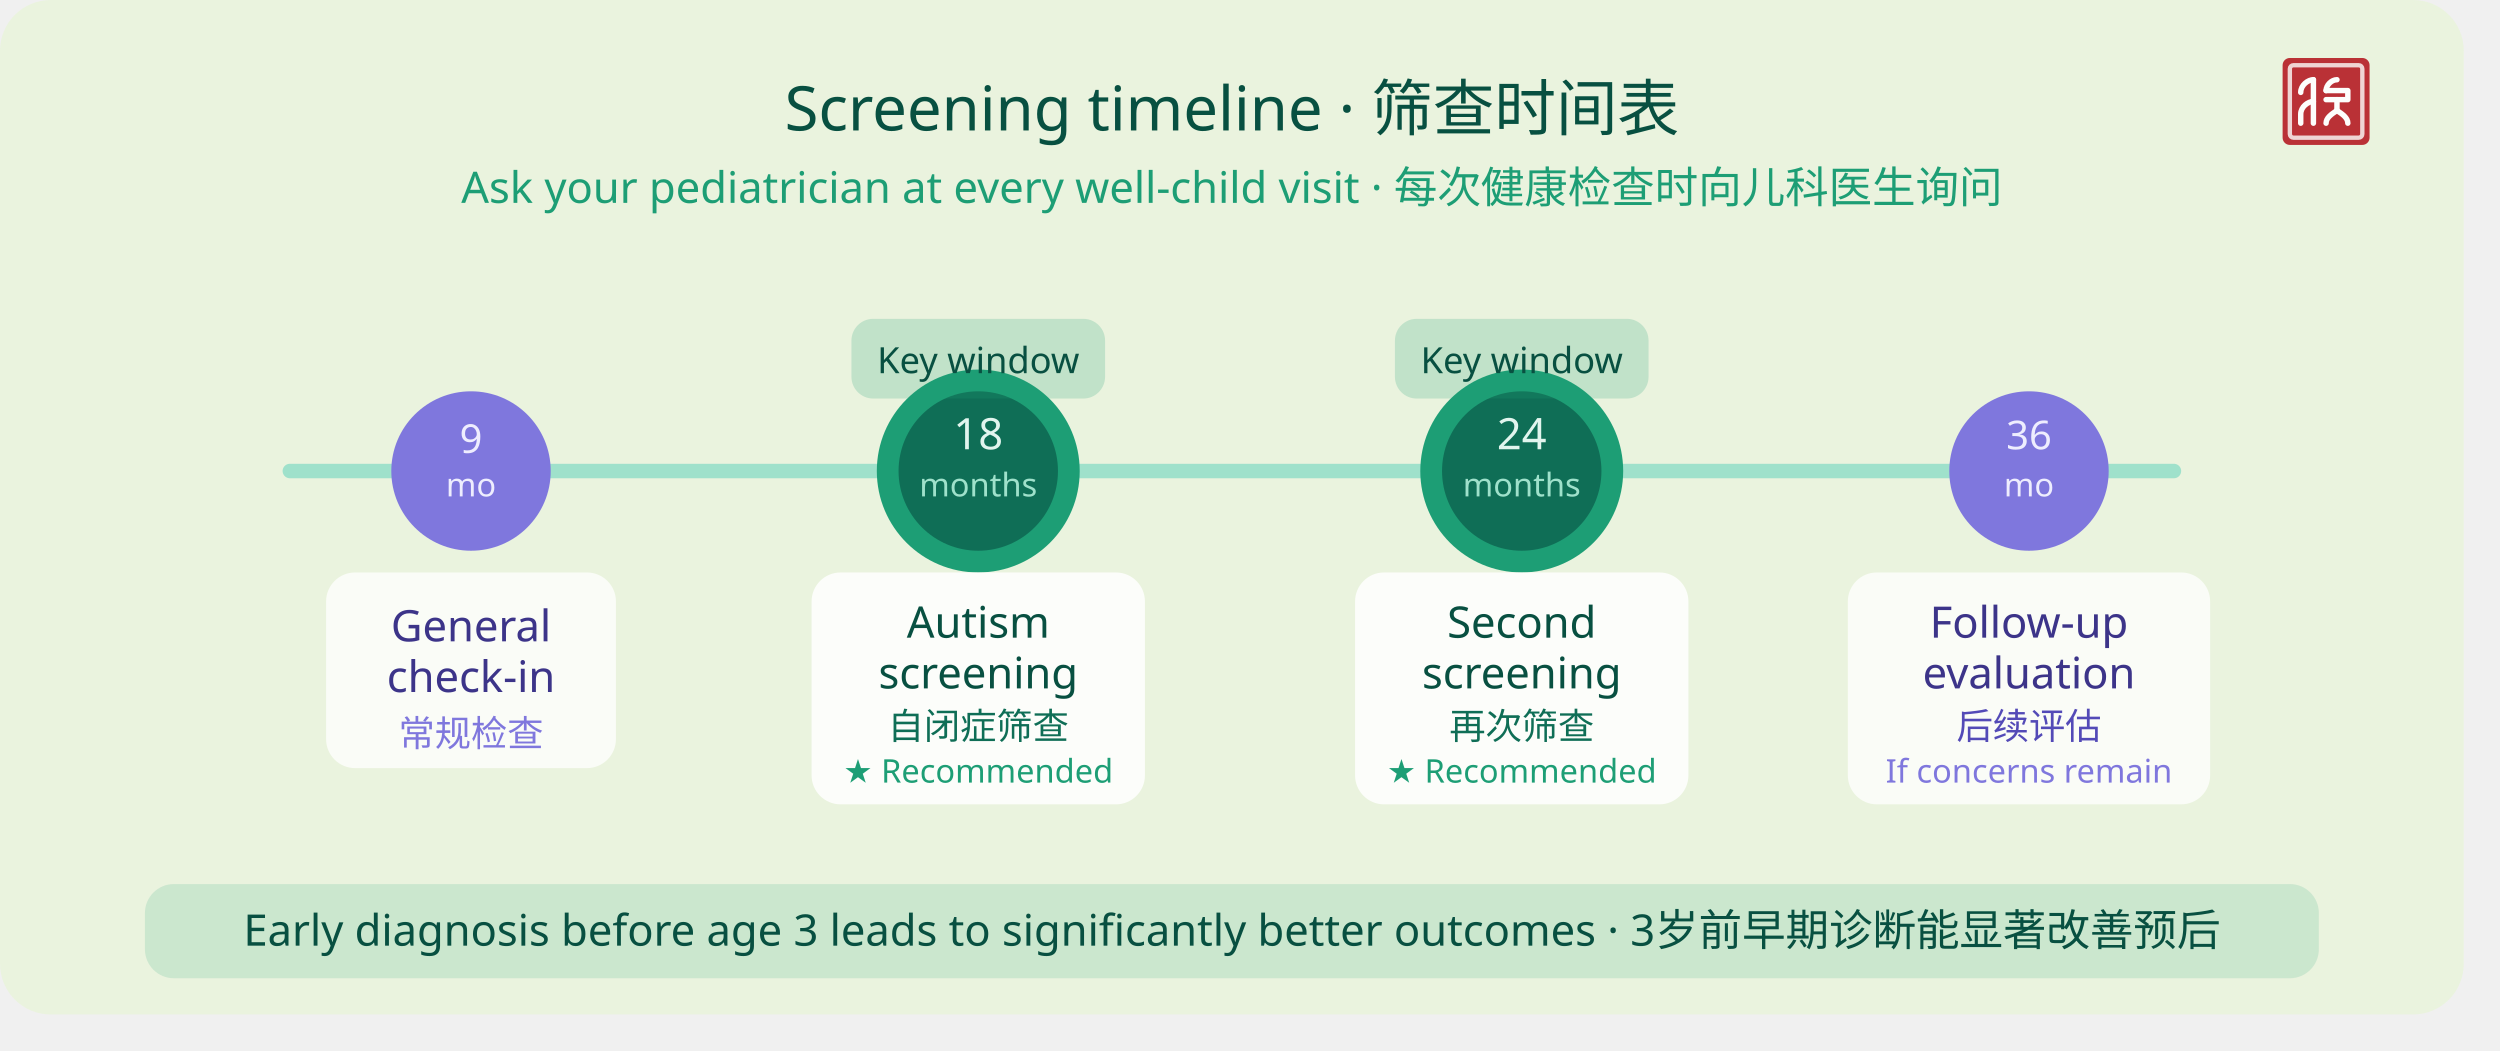
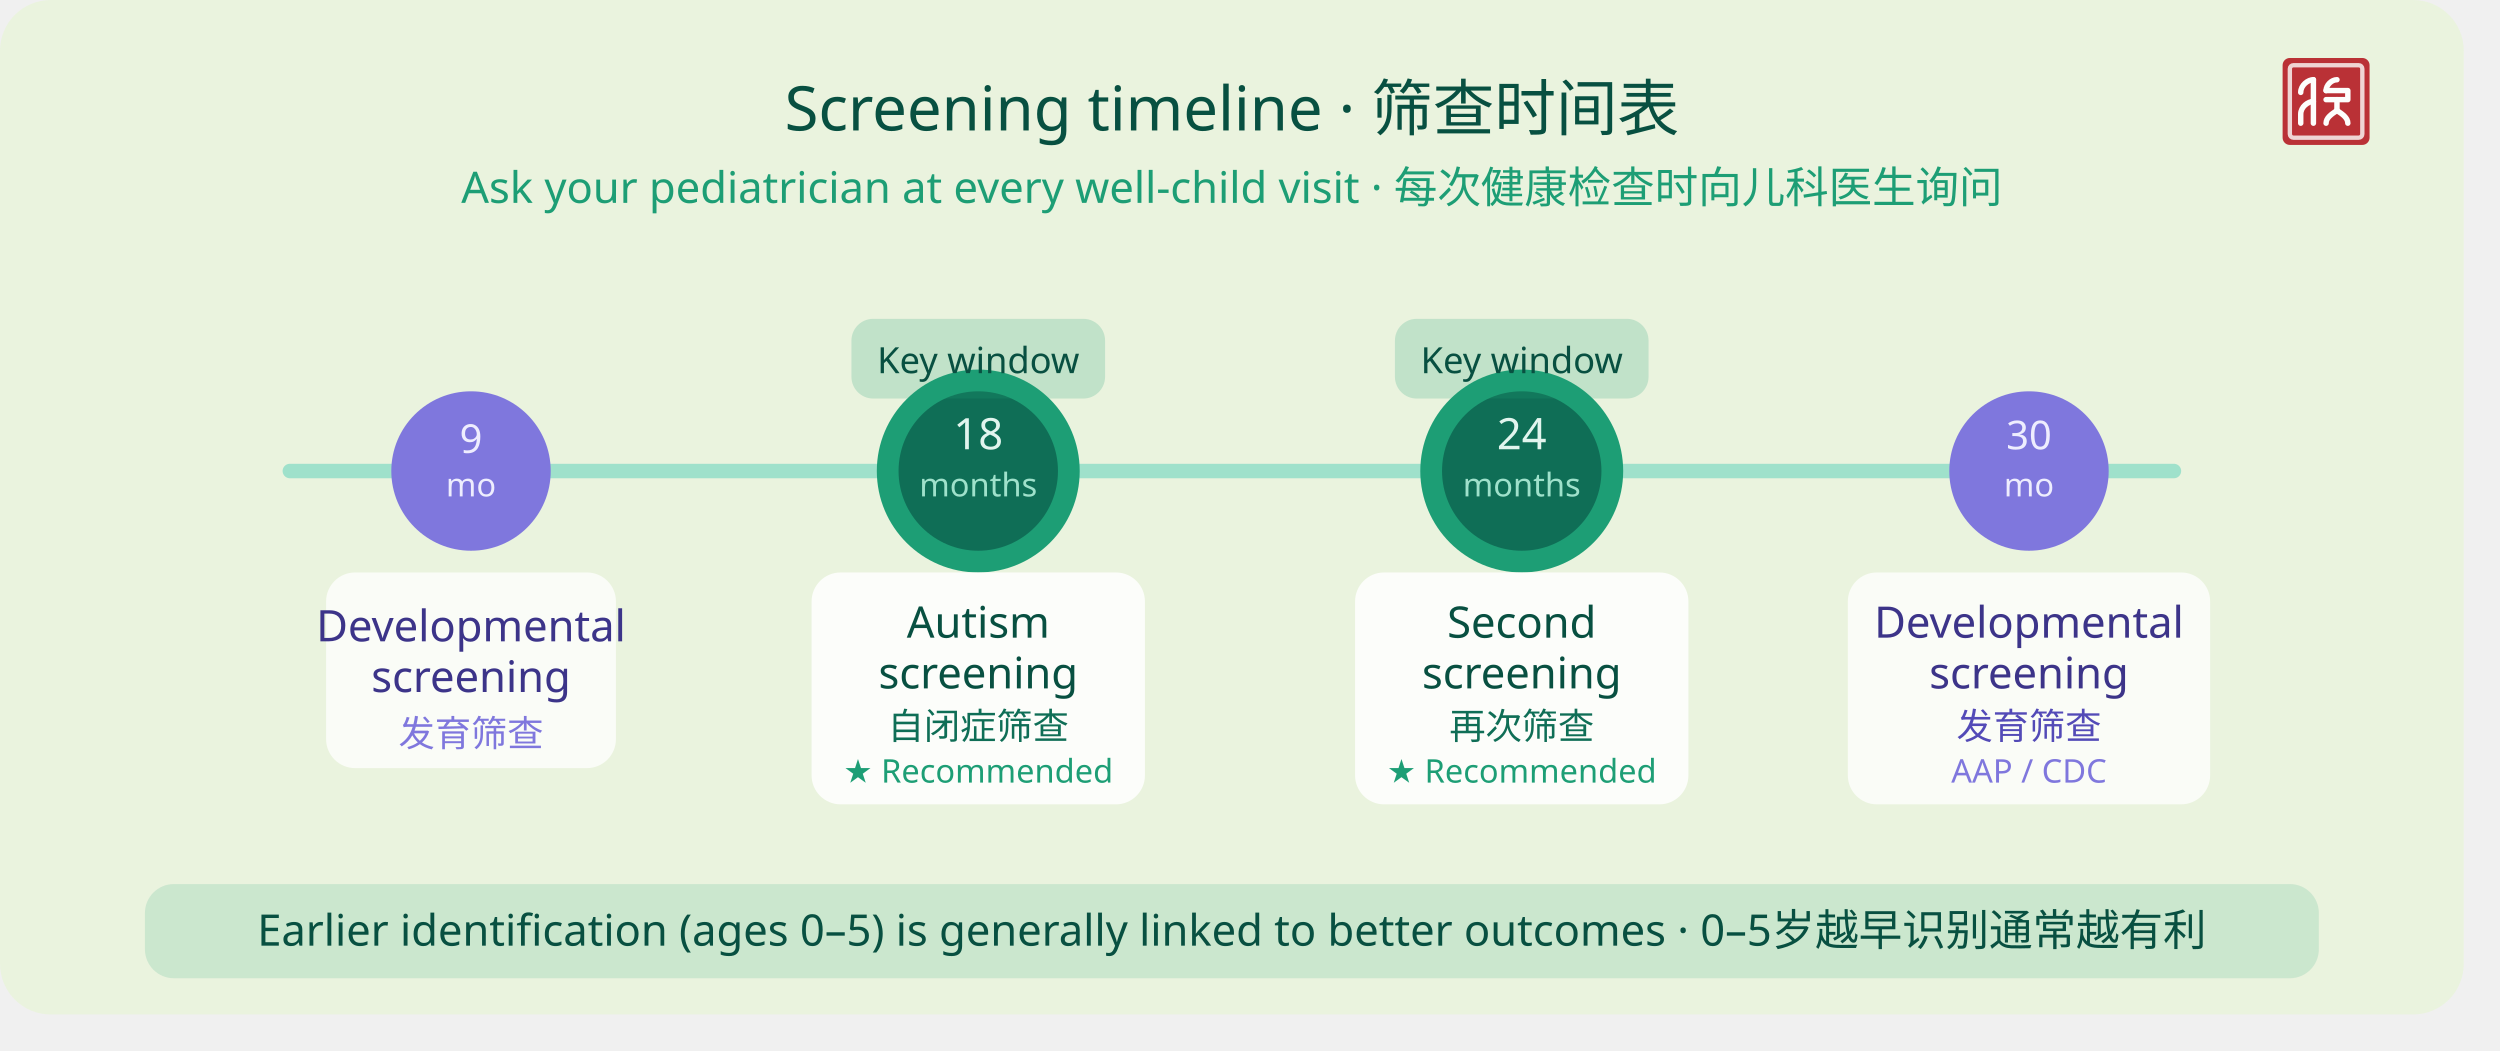
<svg xmlns="http://www.w3.org/2000/svg" width="100%" viewBox="0 0 690 290" role="img" style="">
  <defs>
    <mask id="imagine-text-gaps-rx42ih" maskUnits="userSpaceOnUse">
      <rect x="0" y="0" width="690" height="290" fill="white" />
      <rect x="216.488" y="18.5" width="247.023" height="23.5" fill="black" rx="2" />
      <rect x="129.953" y="43" width="420.094" height="18" fill="black" rx="2" />
      <rect x="122.938" y="113" width="14.125" height="16.5" fill="black" rx="2" />
      <rect x="119.746" y="126.5" width="20.508" height="14.5" fill="black" rx="2" />
      <rect x="104.652" y="164" width="50.695" height="18" fill="black" rx="2" />
      <rect x="103.656" y="178" width="52.688" height="18" fill="black" rx="2" />
      <rect x="106" y="195" width="48" height="15.5" fill="black" rx="2" />
      <rect x="259.324" y="111" width="21.352" height="18" fill="black" rx="2" />
      <rect x="251.242" y="126.5" width="37.516" height="14.5" fill="black" rx="2" />
      <rect x="247.66" y="163" width="44.68" height="18" fill="black" rx="2" />
      <rect x="239.984" y="177" width="60.031" height="18" fill="black" rx="2" />
      <rect x="241" y="193" width="58" height="15.5" fill="black" rx="2" />
      <rect x="229.73" y="205.5" width="80.539" height="14.5" fill="black" rx="2" />
      <rect x="239.32" y="92" width="61.359" height="15.5" fill="black" rx="2" />
      <rect x="409.324" y="111" width="21.352" height="18" fill="black" rx="2" />
      <rect x="401.242" y="126.5" width="37.516" height="14.5" fill="black" rx="2" />
      <rect x="395.648" y="163" width="48.703" height="18" fill="black" rx="2" />
      <rect x="389.984" y="177" width="60.031" height="18" fill="black" rx="2" />
      <rect x="396" y="193" width="48" height="15.5" fill="black" rx="2" />
      <rect x="379.73" y="205.5" width="80.539" height="14.5" fill="black" rx="2" />
      <rect x="389.32" y="92" width="61.359" height="15.5" fill="black" rx="2" />
      <rect x="549.879" y="112" width="20.242" height="16.5" fill="black" rx="2" />
      <rect x="549.746" y="126.5" width="20.508" height="14.5" fill="black" rx="2" />
      <rect x="529.988" y="163" width="60.023" height="18" fill="black" rx="2" />
      <rect x="528.645" y="177" width="62.711" height="18" fill="black" rx="2" />
      <rect x="536" y="193" width="48" height="15.5" fill="black" rx="2" />
      <rect x="518.984" y="205.5" width="82.031" height="14.5" fill="black" rx="2" />
      <rect x="73.559" y="248" width="532.883" height="18" fill="black" rx="2" />
    </mask>
  </defs>
  <rect width="680" height="280" fill="#EAF3DE" rx="14" style="fill:rgb(234, 243, 222);stroke:none;color:rgb(0, 0, 0);stroke-width:1px;stroke-linecap:butt;stroke-linejoin:miter;opacity:1;font-family:&quot;Anthropic Sans&quot;, -apple-system, &quot;system-ui&quot;, &quot;Segoe UI&quot;, sans-serif;font-size:16px;font-weight:400;text-anchor:start;dominant-baseline:auto" />
  <text x="340" y="36" text-anchor="middle" font-family="sans-serif" font-size="17" font-weight="500" fill="#085041" style="fill:rgb(8, 80, 65);stroke:none;color:rgb(0, 0, 0);stroke-width:1px;stroke-linecap:butt;stroke-linejoin:miter;opacity:1;font-family:sans-serif;font-size:17px;font-weight:500;text-anchor:middle;dominant-baseline:auto">Screening timeline · 筛查时间表</text>
  <text x="340" y="56" text-anchor="middle" font-family="sans-serif" font-size="12" fill="#1D9E75" style="fill:rgb(29, 158, 117);stroke:none;color:rgb(0, 0, 0);stroke-width:1px;stroke-linecap:butt;stroke-linejoin:miter;opacity:1;font-family:sans-serif;font-size:12px;font-weight:400;text-anchor:middle;dominant-baseline:auto">Ask your pediatrician at every well-child visit · 每次健康检查时向儿科医生询问</text>
  <line x1="80" y1="130" x2="600" y2="130" stroke="#9FE1CB" stroke-width="4" stroke-linecap="round" mask="url(#imagine-text-gaps-rx42ih)" style="fill:rgb(0, 0, 0);stroke:rgb(159, 225, 203);color:rgb(0, 0, 0);stroke-width:4px;stroke-linecap:round;stroke-linejoin:miter;opacity:1;font-family:&quot;Anthropic Sans&quot;, -apple-system, &quot;system-ui&quot;, &quot;Segoe UI&quot;, sans-serif;font-size:16px;font-weight:400;text-anchor:start;dominant-baseline:auto" />
  <circle cx="130" cy="130" r="22" fill="#7F77DD" style="fill:rgb(127, 119, 221);stroke:none;color:rgb(0, 0, 0);stroke-width:1px;stroke-linecap:butt;stroke-linejoin:miter;opacity:1;font-family:&quot;Anthropic Sans&quot;, -apple-system, &quot;system-ui&quot;, &quot;Segoe UI&quot;, sans-serif;font-size:16px;font-weight:400;text-anchor:start;dominant-baseline:auto" />
  <text x="130" y="125" text-anchor="middle" font-family="sans-serif" font-size="11" font-weight="500" fill="#EEEDFE" style="fill:rgb(238, 237, 254);stroke:none;color:rgb(0, 0, 0);stroke-width:1px;stroke-linecap:butt;stroke-linejoin:miter;opacity:1;font-family:sans-serif;font-size:11px;font-weight:500;text-anchor:middle;dominant-baseline:auto">9</text>
  <text x="130" y="137" text-anchor="middle" font-family="sans-serif" font-size="9" fill="#EEEDFE" style="fill:rgb(238, 237, 254);stroke:none;color:rgb(0, 0, 0);stroke-width:1px;stroke-linecap:butt;stroke-linejoin:miter;opacity:1;font-family:sans-serif;font-size:9px;font-weight:400;text-anchor:middle;dominant-baseline:auto">mo</text>
  <rect x="90" y="158" width="80" height="54" rx="8" fill="#ffffff" opacity="0.75" style="fill:rgb(255, 255, 255);stroke:none;color:rgb(0, 0, 0);stroke-width:1px;stroke-linecap:butt;stroke-linejoin:miter;opacity:0.75;font-family:&quot;Anthropic Sans&quot;, -apple-system, &quot;system-ui&quot;, &quot;Segoe UI&quot;, sans-serif;font-size:16px;font-weight:400;text-anchor:start;dominant-baseline:auto" />
-   <text x="130" y="177" text-anchor="middle" font-family="sans-serif" font-size="12" font-weight="500" fill="#3C3489" style="fill:rgb(60, 52, 137);stroke:none;color:rgb(0, 0, 0);stroke-width:1px;stroke-linecap:butt;stroke-linejoin:miter;opacity:1;font-family:sans-serif;font-size:12px;font-weight:500;text-anchor:middle;dominant-baseline:auto">General</text>
-   <text x="130" y="191" text-anchor="middle" font-family="sans-serif" font-size="12" font-weight="500" fill="#3C3489" style="fill:rgb(60, 52, 137);stroke:none;color:rgb(0, 0, 0);stroke-width:1px;stroke-linecap:butt;stroke-linejoin:miter;opacity:1;font-family:sans-serif;font-size:12px;font-weight:500;text-anchor:middle;dominant-baseline:auto">check-in</text>
-   <text x="130" y="206" text-anchor="middle" font-family="sans-serif" font-size="10" fill="#7F77DD" style="fill:rgb(127, 119, 221);stroke:none;color:rgb(0, 0, 0);stroke-width:1px;stroke-linecap:butt;stroke-linejoin:miter;opacity:1;font-family:sans-serif;font-size:10px;font-weight:400;text-anchor:middle;dominant-baseline:auto">常规检查</text>
+   <text x="130" y="177" text-anchor="middle" font-family="sans-serif" font-size="12" font-weight="500" fill="#3C3489" style="fill:rgb(60, 52, 137);stroke:none;color:rgb(0, 0, 0);stroke-width:1px;stroke-linecap:butt;stroke-linejoin:miter;opacity:1;font-family:sans-serif;font-size:12px;font-weight:500;text-anchor:middle;dominant-baseline:auto">Developmental</text>
+   <text x="130" y="191" text-anchor="middle" font-family="sans-serif" font-size="12" font-weight="500" fill="#3C3489" style="fill:rgb(60, 52, 137);stroke:none;color:rgb(0, 0, 0);stroke-width:1px;stroke-linecap:butt;stroke-linejoin:miter;opacity:1;font-family:sans-serif;font-size:12px;font-weight:500;text-anchor:middle;dominant-baseline:auto">screening</text>
+   <text x="130" y="206" text-anchor="middle" font-family="sans-serif" font-size="10" fill="#7F77DD" style="fill:rgb(127, 119, 221);stroke:none;color:rgb(0, 0, 0);stroke-width:1px;stroke-linecap:butt;stroke-linejoin:miter;opacity:1;font-family:sans-serif;font-size:10px;font-weight:400;text-anchor:middle;dominant-baseline:auto">发育筛查</text>
  <circle cx="270" cy="130" r="28" fill="#1D9E75" style="fill:rgb(29, 158, 117);stroke:none;color:rgb(0, 0, 0);stroke-width:1px;stroke-linecap:butt;stroke-linejoin:miter;opacity:1;font-family:&quot;Anthropic Sans&quot;, -apple-system, &quot;system-ui&quot;, &quot;Segoe UI&quot;, sans-serif;font-size:16px;font-weight:400;text-anchor:start;dominant-baseline:auto" />
  <circle cx="270" cy="130" r="22" fill="#0F6E56" style="fill:rgb(15, 110, 86);stroke:none;color:rgb(0, 0, 0);stroke-width:1px;stroke-linecap:butt;stroke-linejoin:miter;opacity:1;font-family:&quot;Anthropic Sans&quot;, -apple-system, &quot;system-ui&quot;, &quot;Segoe UI&quot;, sans-serif;font-size:16px;font-weight:400;text-anchor:start;dominant-baseline:auto" />
  <text x="270" y="124" text-anchor="middle" font-family="sans-serif" font-size="12" font-weight="500" fill="#E1F5EE" style="fill:rgb(225, 245, 238);stroke:none;color:rgb(0, 0, 0);stroke-width:1px;stroke-linecap:butt;stroke-linejoin:miter;opacity:1;font-family:sans-serif;font-size:12px;font-weight:500;text-anchor:middle;dominant-baseline:auto">18</text>
  <text x="270" y="137" text-anchor="middle" font-family="sans-serif" font-size="9" fill="#9FE1CB" style="fill:rgb(159, 225, 203);stroke:none;color:rgb(0, 0, 0);stroke-width:1px;stroke-linecap:butt;stroke-linejoin:miter;opacity:1;font-family:sans-serif;font-size:9px;font-weight:400;text-anchor:middle;dominant-baseline:auto">months</text>
  <rect x="224" y="158" width="92" height="64" rx="8" fill="#ffffff" opacity="0.85" style="fill:rgb(255, 255, 255);stroke:none;color:rgb(0, 0, 0);stroke-width:1px;stroke-linecap:butt;stroke-linejoin:miter;opacity:0.85;font-family:&quot;Anthropic Sans&quot;, -apple-system, &quot;system-ui&quot;, &quot;Segoe UI&quot;, sans-serif;font-size:16px;font-weight:400;text-anchor:start;dominant-baseline:auto" />
  <text x="270" y="176" text-anchor="middle" font-family="sans-serif" font-size="12" font-weight="500" fill="#085041" style="fill:rgb(8, 80, 65);stroke:none;color:rgb(0, 0, 0);stroke-width:1px;stroke-linecap:butt;stroke-linejoin:miter;opacity:1;font-family:sans-serif;font-size:12px;font-weight:500;text-anchor:middle;dominant-baseline:auto">Autism</text>
  <text x="270" y="190" text-anchor="middle" font-family="sans-serif" font-size="12" font-weight="500" fill="#085041" style="fill:rgb(8, 80, 65);stroke:none;color:rgb(0, 0, 0);stroke-width:1px;stroke-linecap:butt;stroke-linejoin:miter;opacity:1;font-family:sans-serif;font-size:12px;font-weight:500;text-anchor:middle;dominant-baseline:auto">screening</text>
  <text x="270" y="204" text-anchor="middle" font-family="sans-serif" font-size="10" fill="#0F6E56" style="fill:rgb(15, 110, 86);stroke:none;color:rgb(0, 0, 0);stroke-width:1px;stroke-linecap:butt;stroke-linejoin:miter;opacity:1;font-family:sans-serif;font-size:10px;font-weight:400;text-anchor:middle;dominant-baseline:auto">自闭症筛查</text>
  <text x="270" y="216" text-anchor="middle" font-family="sans-serif" font-size="9" fill="#1D9E75" style="fill:rgb(29, 158, 117);stroke:none;color:rgb(0, 0, 0);stroke-width:1px;stroke-linecap:butt;stroke-linejoin:miter;opacity:1;font-family:sans-serif;font-size:9px;font-weight:400;text-anchor:middle;dominant-baseline:auto">★ Recommended</text>
  <rect x="235" y="88" width="70" height="22" rx="6" fill="#1D9E75" opacity="0.2" style="fill:rgb(29, 158, 117);stroke:none;color:rgb(0, 0, 0);stroke-width:1px;stroke-linecap:butt;stroke-linejoin:miter;opacity:0.2;font-family:&quot;Anthropic Sans&quot;, -apple-system, &quot;system-ui&quot;, &quot;Segoe UI&quot;, sans-serif;font-size:16px;font-weight:400;text-anchor:start;dominant-baseline:auto" />
  <text x="270" y="103" text-anchor="middle" font-family="sans-serif" font-size="10" fill="#085041" style="fill:rgb(8, 80, 65);stroke:none;color:rgb(0, 0, 0);stroke-width:1px;stroke-linecap:butt;stroke-linejoin:miter;opacity:1;font-family:sans-serif;font-size:10px;font-weight:400;text-anchor:middle;dominant-baseline:auto">Key window</text>
  <circle cx="420" cy="130" r="28" fill="#1D9E75" style="fill:rgb(29, 158, 117);stroke:none;color:rgb(0, 0, 0);stroke-width:1px;stroke-linecap:butt;stroke-linejoin:miter;opacity:1;font-family:&quot;Anthropic Sans&quot;, -apple-system, &quot;system-ui&quot;, &quot;Segoe UI&quot;, sans-serif;font-size:16px;font-weight:400;text-anchor:start;dominant-baseline:auto" />
  <circle cx="420" cy="130" r="22" fill="#0F6E56" style="fill:rgb(15, 110, 86);stroke:none;color:rgb(0, 0, 0);stroke-width:1px;stroke-linecap:butt;stroke-linejoin:miter;opacity:1;font-family:&quot;Anthropic Sans&quot;, -apple-system, &quot;system-ui&quot;, &quot;Segoe UI&quot;, sans-serif;font-size:16px;font-weight:400;text-anchor:start;dominant-baseline:auto" />
  <text x="420" y="124" text-anchor="middle" font-family="sans-serif" font-size="12" font-weight="500" fill="#E1F5EE" style="fill:rgb(225, 245, 238);stroke:none;color:rgb(0, 0, 0);stroke-width:1px;stroke-linecap:butt;stroke-linejoin:miter;opacity:1;font-family:sans-serif;font-size:12px;font-weight:500;text-anchor:middle;dominant-baseline:auto">24</text>
  <text x="420" y="137" text-anchor="middle" font-family="sans-serif" font-size="9" fill="#9FE1CB" style="fill:rgb(159, 225, 203);stroke:none;color:rgb(0, 0, 0);stroke-width:1px;stroke-linecap:butt;stroke-linejoin:miter;opacity:1;font-family:sans-serif;font-size:9px;font-weight:400;text-anchor:middle;dominant-baseline:auto">months</text>
  <rect x="374" y="158" width="92" height="64" rx="8" fill="#ffffff" opacity="0.85" style="fill:rgb(255, 255, 255);stroke:none;color:rgb(0, 0, 0);stroke-width:1px;stroke-linecap:butt;stroke-linejoin:miter;opacity:0.85;font-family:&quot;Anthropic Sans&quot;, -apple-system, &quot;system-ui&quot;, &quot;Segoe UI&quot;, sans-serif;font-size:16px;font-weight:400;text-anchor:start;dominant-baseline:auto" />
  <text x="420" y="176" text-anchor="middle" font-family="sans-serif" font-size="12" font-weight="500" fill="#085041" style="fill:rgb(8, 80, 65);stroke:none;color:rgb(0, 0, 0);stroke-width:1px;stroke-linecap:butt;stroke-linejoin:miter;opacity:1;font-family:sans-serif;font-size:12px;font-weight:500;text-anchor:middle;dominant-baseline:auto">Second</text>
  <text x="420" y="190" text-anchor="middle" font-family="sans-serif" font-size="12" font-weight="500" fill="#085041" style="fill:rgb(8, 80, 65);stroke:none;color:rgb(0, 0, 0);stroke-width:1px;stroke-linecap:butt;stroke-linejoin:miter;opacity:1;font-family:sans-serif;font-size:12px;font-weight:500;text-anchor:middle;dominant-baseline:auto">screening</text>
  <text x="420" y="204" text-anchor="middle" font-family="sans-serif" font-size="10" fill="#0F6E56" style="fill:rgb(15, 110, 86);stroke:none;color:rgb(0, 0, 0);stroke-width:1px;stroke-linecap:butt;stroke-linejoin:miter;opacity:1;font-family:sans-serif;font-size:10px;font-weight:400;text-anchor:middle;dominant-baseline:auto">再次筛查</text>
  <text x="420" y="216" text-anchor="middle" font-family="sans-serif" font-size="9" fill="#1D9E75" style="fill:rgb(29, 158, 117);stroke:none;color:rgb(0, 0, 0);stroke-width:1px;stroke-linecap:butt;stroke-linejoin:miter;opacity:1;font-family:sans-serif;font-size:9px;font-weight:400;text-anchor:middle;dominant-baseline:auto">★ Recommended</text>
  <rect x="385" y="88" width="70" height="22" rx="6" fill="#1D9E75" opacity="0.2" style="fill:rgb(29, 158, 117);stroke:none;color:rgb(0, 0, 0);stroke-width:1px;stroke-linecap:butt;stroke-linejoin:miter;opacity:0.2;font-family:&quot;Anthropic Sans&quot;, -apple-system, &quot;system-ui&quot;, &quot;Segoe UI&quot;, sans-serif;font-size:16px;font-weight:400;text-anchor:start;dominant-baseline:auto" />
  <text x="420" y="103" text-anchor="middle" font-family="sans-serif" font-size="10" fill="#085041" style="fill:rgb(8, 80, 65);stroke:none;color:rgb(0, 0, 0);stroke-width:1px;stroke-linecap:butt;stroke-linejoin:miter;opacity:1;font-family:sans-serif;font-size:10px;font-weight:400;text-anchor:middle;dominant-baseline:auto">Key window</text>
  <circle cx="560" cy="130" r="22" fill="#7F77DD" style="fill:rgb(127, 119, 221);stroke:none;color:rgb(0, 0, 0);stroke-width:1px;stroke-linecap:butt;stroke-linejoin:miter;opacity:1;font-family:&quot;Anthropic Sans&quot;, -apple-system, &quot;system-ui&quot;, &quot;Segoe UI&quot;, sans-serif;font-size:16px;font-weight:400;text-anchor:start;dominant-baseline:auto" />
-   <text x="560" y="124" text-anchor="middle" font-family="sans-serif" font-size="11" font-weight="500" fill="#EEEDFE" style="fill:rgb(238, 237, 254);stroke:none;color:rgb(0, 0, 0);stroke-width:1px;stroke-linecap:butt;stroke-linejoin:miter;opacity:1;font-family:sans-serif;font-size:11px;font-weight:500;text-anchor:middle;dominant-baseline:auto">36</text>
+   <text x="560" y="124" text-anchor="middle" font-family="sans-serif" font-size="11" font-weight="500" fill="#EEEDFE" style="fill:rgb(238, 237, 254);stroke:none;color:rgb(0, 0, 0);stroke-width:1px;stroke-linecap:butt;stroke-linejoin:miter;opacity:1;font-family:sans-serif;font-size:11px;font-weight:500;text-anchor:middle;dominant-baseline:auto">30</text>
  <text x="560" y="137" text-anchor="middle" font-family="sans-serif" font-size="9" fill="#EEEDFE" style="fill:rgb(238, 237, 254);stroke:none;color:rgb(0, 0, 0);stroke-width:1px;stroke-linecap:butt;stroke-linejoin:miter;opacity:1;font-family:sans-serif;font-size:9px;font-weight:400;text-anchor:middle;dominant-baseline:auto">mo</text>
  <rect x="510" y="158" width="100" height="64" rx="8" fill="#ffffff" opacity="0.75" style="fill:rgb(255, 255, 255);stroke:none;color:rgb(0, 0, 0);stroke-width:1px;stroke-linecap:butt;stroke-linejoin:miter;opacity:0.75;font-family:&quot;Anthropic Sans&quot;, -apple-system, &quot;system-ui&quot;, &quot;Segoe UI&quot;, sans-serif;font-size:16px;font-weight:400;text-anchor:start;dominant-baseline:auto" />
-   <text x="560" y="176" text-anchor="middle" font-family="sans-serif" font-size="12" font-weight="500" fill="#3C3489" style="fill:rgb(60, 52, 137);stroke:none;color:rgb(0, 0, 0);stroke-width:1px;stroke-linecap:butt;stroke-linejoin:miter;opacity:1;font-family:sans-serif;font-size:12px;font-weight:500;text-anchor:middle;dominant-baseline:auto">Follow-up</text>
-   <text x="560" y="190" text-anchor="middle" font-family="sans-serif" font-size="12" font-weight="500" fill="#3C3489" style="fill:rgb(60, 52, 137);stroke:none;color:rgb(0, 0, 0);stroke-width:1px;stroke-linecap:butt;stroke-linejoin:miter;opacity:1;font-family:sans-serif;font-size:12px;font-weight:500;text-anchor:middle;dominant-baseline:auto">evaluation</text>
-   <text x="560" y="204" text-anchor="middle" font-family="sans-serif" font-size="10" fill="#534AB7" style="fill:rgb(83, 74, 183);stroke:none;color:rgb(0, 0, 0);stroke-width:1px;stroke-linecap:butt;stroke-linejoin:miter;opacity:1;font-family:sans-serif;font-size:10px;font-weight:400;text-anchor:middle;dominant-baseline:auto">后续评估</text>
-   <text x="560" y="216" text-anchor="middle" font-family="sans-serif" font-size="9" fill="#7F77DD" style="fill:rgb(127, 119, 221);stroke:none;color:rgb(0, 0, 0);stroke-width:1px;stroke-linecap:butt;stroke-linejoin:miter;opacity:1;font-family:sans-serif;font-size:9px;font-weight:400;text-anchor:middle;dominant-baseline:auto">If concerns remain</text>
+   <text x="560" y="176" text-anchor="middle" font-family="sans-serif" font-size="12" font-weight="500" fill="#3C3489" style="fill:rgb(60, 52, 137);stroke:none;color:rgb(0, 0, 0);stroke-width:1px;stroke-linecap:butt;stroke-linejoin:miter;opacity:1;font-family:sans-serif;font-size:12px;font-weight:500;text-anchor:middle;dominant-baseline:auto">Developmental</text>
+   <text x="560" y="190" text-anchor="middle" font-family="sans-serif" font-size="12" font-weight="500" fill="#3C3489" style="fill:rgb(60, 52, 137);stroke:none;color:rgb(0, 0, 0);stroke-width:1px;stroke-linecap:butt;stroke-linejoin:miter;opacity:1;font-family:sans-serif;font-size:12px;font-weight:500;text-anchor:middle;dominant-baseline:auto">screening</text>
+   <text x="560" y="204" text-anchor="middle" font-family="sans-serif" font-size="10" fill="#534AB7" style="fill:rgb(83, 74, 183);stroke:none;color:rgb(0, 0, 0);stroke-width:1px;stroke-linecap:butt;stroke-linejoin:miter;opacity:1;font-family:sans-serif;font-size:10px;font-weight:400;text-anchor:middle;dominant-baseline:auto">发育筛查</text>
+   <text x="560" y="216" text-anchor="middle" font-family="sans-serif" font-size="9" fill="#7F77DD" style="fill:rgb(127, 119, 221);stroke:none;color:rgb(0, 0, 0);stroke-width:1px;stroke-linecap:butt;stroke-linejoin:miter;opacity:1;font-family:sans-serif;font-size:9px;font-weight:400;text-anchor:middle;dominant-baseline:auto">AAP / CDC</text>
  <rect x="40" y="244" width="600" height="26" rx="8" fill="#1D9E75" opacity="0.15" style="fill:rgb(29, 158, 117);stroke:none;color:rgb(0, 0, 0);stroke-width:1px;stroke-linecap:butt;stroke-linejoin:miter;opacity:0.15;font-family:&quot;Anthropic Sans&quot;, -apple-system, &quot;system-ui&quot;, &quot;Segoe UI&quot;, sans-serif;font-size:16px;font-weight:400;text-anchor:start;dominant-baseline:auto" />
-   <text x="340" y="261" text-anchor="middle" font-family="sans-serif" font-size="12" fill="#085041" style="fill:rgb(8, 80, 65);stroke:none;color:rgb(0, 0, 0);stroke-width:1px;stroke-linecap:butt;stroke-linejoin:miter;opacity:1;font-family:sans-serif;font-size:12px;font-weight:400;text-anchor:middle;dominant-baseline:auto">Early diagnosis before age 3 leads to significantly better outcomes · 3岁前早期诊断能显著改善预后</text>
+   <text x="340" y="261" text-anchor="middle" font-family="sans-serif" font-size="12" fill="#085041" style="fill:rgb(8, 80, 65);stroke:none;color:rgb(0, 0, 0);stroke-width:1px;stroke-linecap:butt;stroke-linejoin:miter;opacity:1;font-family:sans-serif;font-size:12px;font-weight:400;text-anchor:middle;dominant-baseline:auto">Earlier identification (ages 0–5) is generally linked to better outcomes · 0–5岁越早识别通常越有利</text>
  <g transform="translate(630, 16)" opacity="0.9">
    <rect width="24" height="24" rx="2" fill="#B51C24" />
    <rect x="2" y="2" width="20" height="20" rx="1" fill="none" stroke="#ffffff" stroke-width="1.2" opacity="0.8" />
    <g fill="none" stroke="#ffffff" stroke-width="1.5" stroke-linecap="round" stroke-linejoin="round">
      <path d="M 8.5 6 C 7 6 5 7.5 5 9.5" />
      <path d="M 8.5 6 V 18" />
      <path d="M 8.5 12 C 7 12 5 13.5 5 15.5 V 18" />
      <path d="M 15 6 C 13.5 6 12 7.5 12 9" />
      <path d="M 12 9 H 18 V 11.5 H 12" />
      <path d="M 15 11.5 V 14.5" />
      <path d="M 15 14.5 C 13.5 15.5 12 16.5 12 18" />
      <path d="M 15 14.5 C 16.5 15.5 18 16.5 18 18" />
    </g>
  </g>
</svg>
